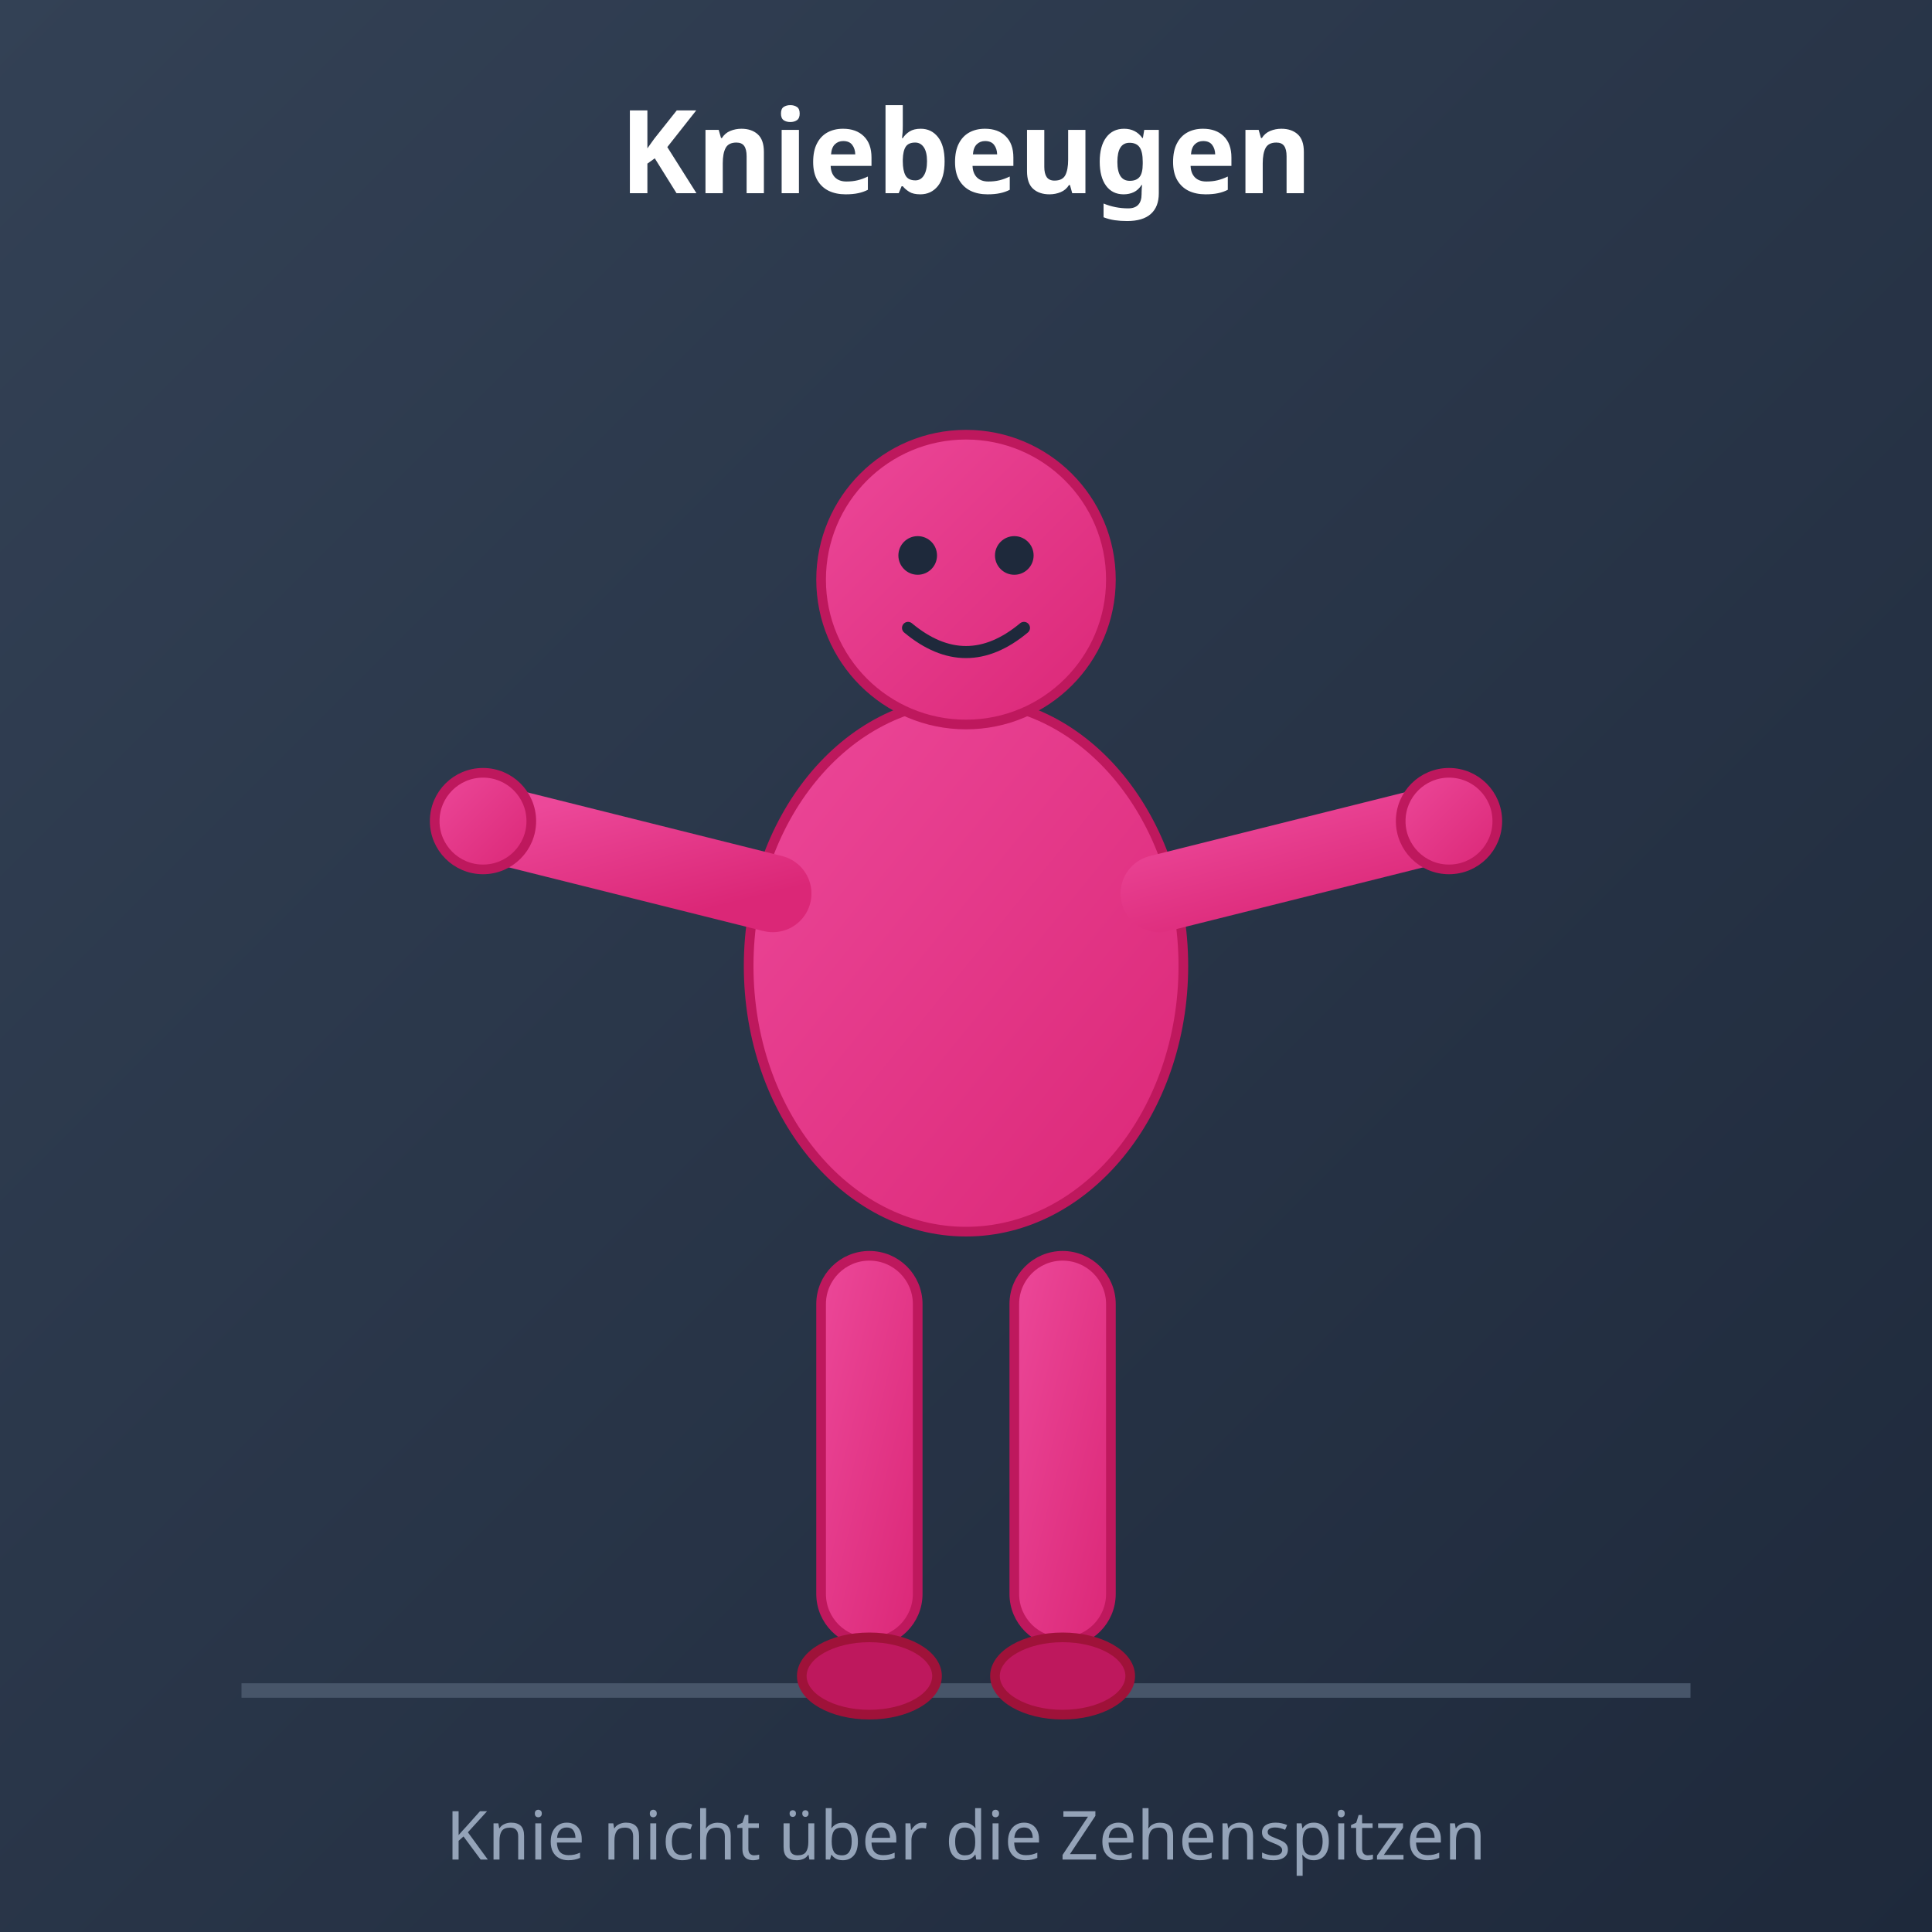
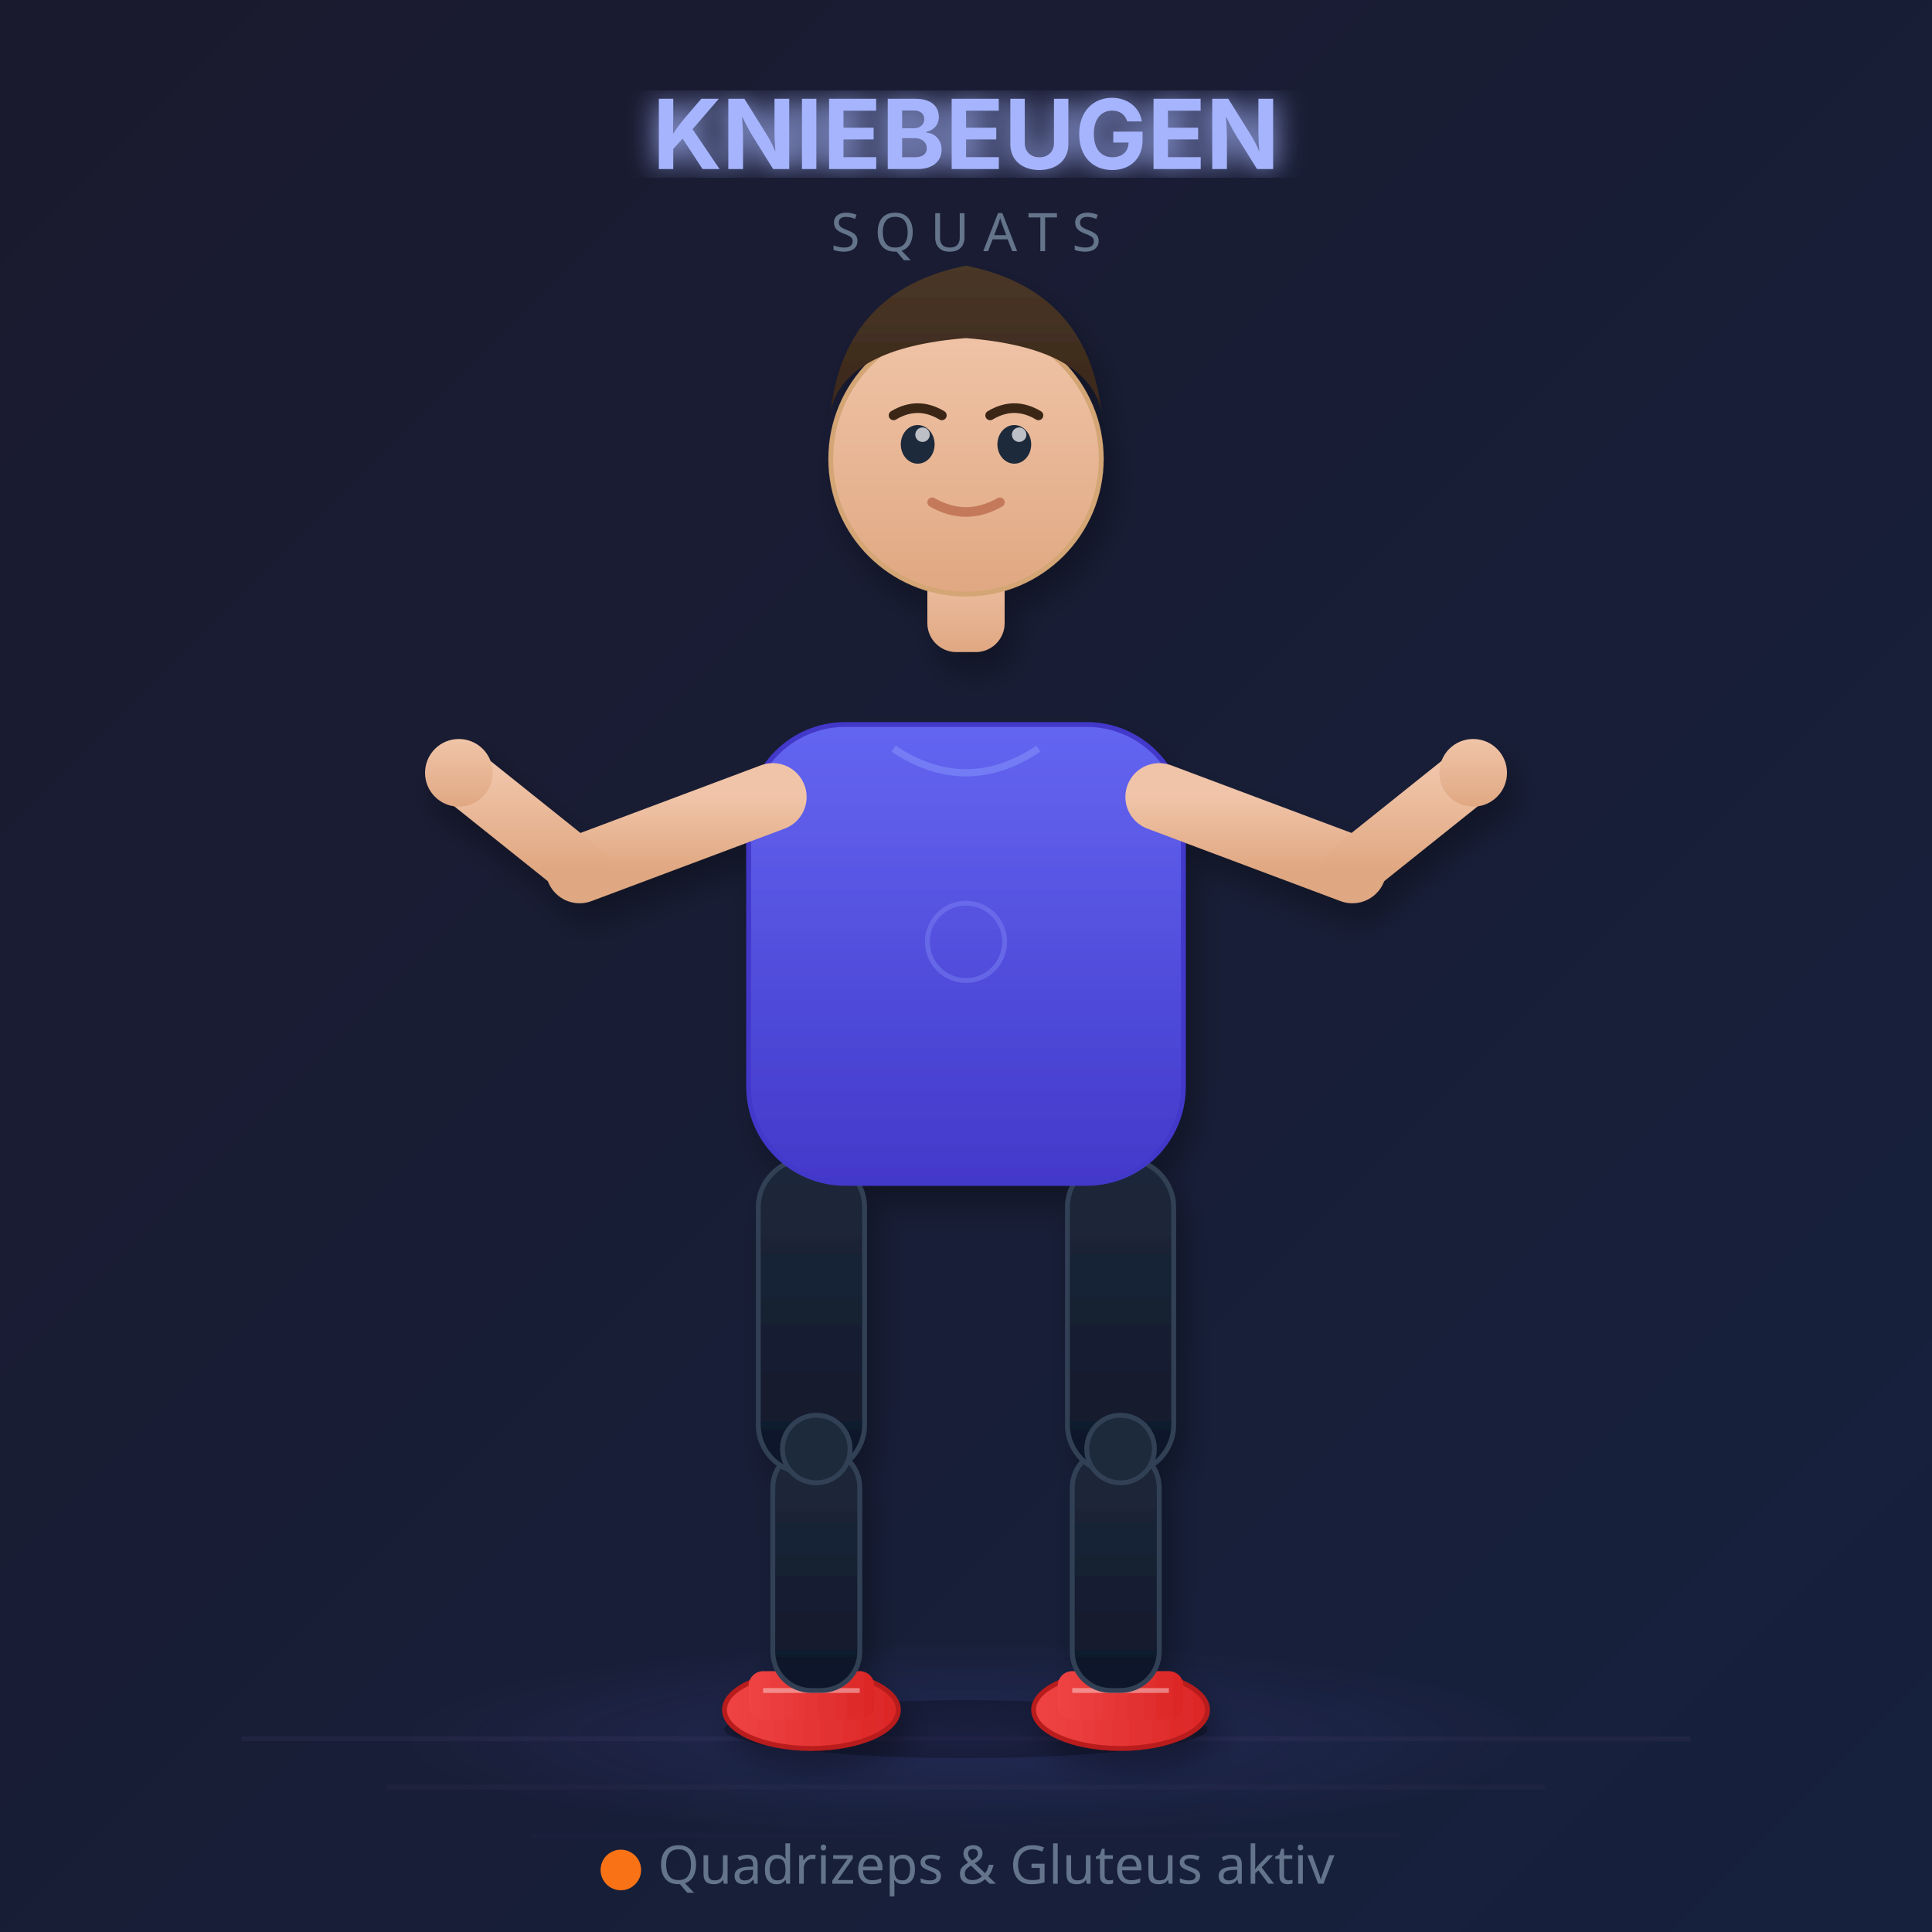
<svg xmlns="http://www.w3.org/2000/svg" width="400" height="400" viewBox="0 0 400 400">
  <defs>
    <linearGradient id="bgKnie" x1="0%" y1="0%" x2="100%" y2="100%">
-       <stop offset="0%" style="stop-color:#334155;stop-opacity:1" />
-       <stop offset="100%" style="stop-color:#1e293b;stop-opacity:1" />
-     </linearGradient>
-     <linearGradient id="bodyKnie" x1="0%" y1="0%" x2="100%" y2="100%">
-       <stop offset="0%" style="stop-color:#ec4899;stop-opacity:1" />
-       <stop offset="100%" style="stop-color:#db2777;stop-opacity:1" />
-     </linearGradient>
+       <stop offset="0%" style="stop-color:#1a1a2e;stop-opacity:1" />
+       <stop offset="100%" style="stop-color:#16213e;stop-opacity:1" />
+     </linearGradient>
+     <linearGradient id="skinTone" x1="0%" y1="0%" x2="0%" y2="100%">
+       <stop offset="0%" style="stop-color:#f0c4a8;stop-opacity:1" />
+       <stop offset="100%" style="stop-color:#e0a882;stop-opacity:1" />
+     </linearGradient>
+     <linearGradient id="shirtGrad" x1="0%" y1="0%" x2="0%" y2="100%">
+       <stop offset="0%" style="stop-color:#6366f1;stop-opacity:1" />
+       <stop offset="100%" style="stop-color:#4338ca;stop-opacity:1" />
+     </linearGradient>
+     <linearGradient id="pantsGrad" x1="0%" y1="0%" x2="0%" y2="100%">
+       <stop offset="0%" style="stop-color:#1e293b;stop-opacity:1" />
+       <stop offset="100%" style="stop-color:#0f172a;stop-opacity:1" />
+     </linearGradient>
+     <linearGradient id="shoeGrad" x1="0%" y1="0%" x2="100%" y2="0%">
+       <stop offset="0%" style="stop-color:#ef4444;stop-opacity:1" />
+       <stop offset="100%" style="stop-color:#dc2626;stop-opacity:1" />
+     </linearGradient>
+     <linearGradient id="muscleGlow" x1="0%" y1="0%" x2="100%" y2="100%">
+       <stop offset="0%" style="stop-color:#f97316;stop-opacity:0.6" />
+       <stop offset="100%" style="stop-color:#ef4444;stop-opacity:0.3" />
+     </linearGradient>
+     <linearGradient id="hairGrad" x1="0%" y1="0%" x2="0%" y2="100%">
+       <stop offset="0%" style="stop-color:#4a3728;stop-opacity:1" />
+       <stop offset="100%" style="stop-color:#3a2718;stop-opacity:1" />
+     </linearGradient>
+     <radialGradient id="floorGlow" cx="50%" cy="50%" r="50%">
+       <stop offset="0%" style="stop-color:#6366f1;stop-opacity:0.15" />
+       <stop offset="100%" style="stop-color:#6366f1;stop-opacity:0" />
+     </radialGradient>
+     <filter id="glow">
+       <feGaussianBlur stdDeviation="3" result="coloredBlur" />
+       <feMerge>
+         <feMergeNode in="coloredBlur" />
+         <feMergeNode in="SourceGraphic" />
+       </feMerge>
+     </filter>
+     <filter id="softShadow">
+       <feDropShadow dx="2" dy="4" stdDeviation="3" flood-color="#000" flood-opacity="0.3" />
+     </filter>
  </defs>
  <rect width="400" height="400" fill="url(#bgKnie)" />
-   <text x="200" y="40" font-family="system-ui" font-size="24" font-weight="bold" fill="#ffffff" text-anchor="middle">Kniebeugen</text>
-   <line x1="50" y1="350" x2="350" y2="350" stroke="#475569" stroke-width="3" />
-   <rect x="170" y="260" width="20" height="80" rx="10" fill="url(#bodyKnie)" stroke="#be185d" stroke-width="2">
-     <animate attributeName="height" values="80;50;80" dur="2s" repeatCount="indefinite" />
-     <animate attributeName="y" values="260;290;260" dur="2s" repeatCount="indefinite" />
-   </rect>
-   <rect x="210" y="260" width="20" height="80" rx="10" fill="url(#bodyKnie)" stroke="#be185d" stroke-width="2">
-     <animate attributeName="height" values="80;50;80" dur="2s" repeatCount="indefinite" />
-     <animate attributeName="y" values="260;290;260" dur="2s" repeatCount="indefinite" />
-   </rect>
-   <ellipse cx="180" cy="347" rx="14" ry="8" fill="#be185d" stroke="#9f1239" stroke-width="2" />
-   <ellipse cx="220" cy="347" rx="14" ry="8" fill="#be185d" stroke="#9f1239" stroke-width="2" />
-   <ellipse cx="200" cy="200" rx="45" ry="55" fill="url(#bodyKnie)" stroke="#be185d" stroke-width="2">
-     <animate attributeName="cy" values="200;250;200" dur="2s" repeatCount="indefinite" />
+   <line x1="50" y1="360" x2="350" y2="360" stroke="#2a2a4a" stroke-width="1" opacity="0.5" />
+   <line x1="80" y1="370" x2="320" y2="370" stroke="#2a2a4a" stroke-width="1" opacity="0.3" />
+   <line x1="110" y1="380" x2="290" y2="380" stroke="#2a2a4a" stroke-width="1" opacity="0.15" />
+   <ellipse cx="200" cy="360" rx="120" ry="20" fill="url(#floorGlow)">
+     <animate attributeName="rx" values="120;130;120" dur="2s" repeatCount="indefinite" />
  </ellipse>
-   <circle cx="200" cy="120" r="30" fill="url(#bodyKnie)" stroke="#be185d" stroke-width="2">
-     <animate attributeName="cy" values="120;170;120" dur="2s" repeatCount="indefinite" />
-   </circle>
-   <circle cx="190" cy="115" r="4" fill="#1e293b">
-     <animate attributeName="cy" values="115;165;115" dur="2s" repeatCount="indefinite" />
-   </circle>
-   <circle cx="210" cy="115" r="4" fill="#1e293b">
-     <animate attributeName="cy" values="115;165;115" dur="2s" repeatCount="indefinite" />
-   </circle>
-   <path d="M 188 130 Q 200 140 212 130" stroke="#1e293b" stroke-width="2.5" fill="none" stroke-linecap="round">
-     <animate attributeName="d" values="M 188 130 Q 200 140 212 130; M 188 180 Q 200 190 212 180; M 188 130 Q 200 140 212 130" dur="2s" repeatCount="indefinite" />
-   </path>
-   <g>
-     <path d="M 160 185 L 100 170" stroke="url(#bodyKnie)" stroke-width="16" fill="none" stroke-linecap="round">
-       <animate attributeName="d" values="M 160 185 L 100 170; M 160 235 L 100 220; M 160 185 L 100 170" dur="2s" repeatCount="indefinite" />
-     </path>
-     <circle cx="100" cy="170" r="10" fill="url(#bodyKnie)" stroke="#be185d" stroke-width="2">
-       <animate attributeName="cy" values="170;220;170" dur="2s" repeatCount="indefinite" />
-     </circle>
-     <path d="M 240 185 L 300 170" stroke="url(#bodyKnie)" stroke-width="16" fill="none" stroke-linecap="round">
-       <animate attributeName="d" values="M 240 185 L 300 170; M 240 235 L 300 220; M 240 185 L 300 170" dur="2s" repeatCount="indefinite" />
-     </path>
-     <circle cx="300" cy="170" r="10" fill="url(#bodyKnie)" stroke="#be185d" stroke-width="2">
-       <animate attributeName="cy" values="170;220;170" dur="2s" repeatCount="indefinite" />
-     </circle>
+   <text x="200" y="35" font-family="system-ui, -apple-system, sans-serif" font-size="20" font-weight="bold" fill="#a5b4fc" text-anchor="middle" filter="url(#glow)">KNIEBEUGEN</text>
+   <text x="200" y="52" font-family="system-ui" font-size="11" fill="#64748b" text-anchor="middle" letter-spacing="3">SQUATS</text>
+   <ellipse cx="200" cy="358" rx="50" ry="6" fill="#000" opacity="0.25">
+     <animate attributeName="rx" values="50;65;50" dur="2s" repeatCount="indefinite" />
+     <animate attributeName="opacity" values="0.25;0.15;0.25" dur="2s" repeatCount="indefinite" />
+   </ellipse>
+   <g filter="url(#softShadow)">
+     <g>
+       <ellipse cx="168" cy="354" rx="18" ry="8" fill="url(#shoeGrad)" stroke="#b91c1c" stroke-width="1" />
+       <rect x="155" y="346" width="26" height="10" rx="3" fill="url(#shoeGrad)" />
+       <line x1="158" y1="350" x2="178" y2="350" stroke="#fff" stroke-width="1" opacity="0.4" />
+     </g>
+     <g>
+       <ellipse cx="232" cy="354" rx="18" ry="8" fill="url(#shoeGrad)" stroke="#b91c1c" stroke-width="1" />
+       <rect x="219" y="346" width="26" height="10" rx="3" fill="url(#shoeGrad)" />
+       <line x1="222" y1="350" x2="242" y2="350" stroke="#fff" stroke-width="1" opacity="0.4" />
+     </g>
+     <rect x="160" y="300" width="18" height="50" rx="8" fill="url(#pantsGrad)" stroke="#334155" stroke-width="1">
+       <animate attributeName="height" values="50;30;50" dur="2s" repeatCount="indefinite" />
+       <animate attributeName="y" values="300;320;300" dur="2s" repeatCount="indefinite" />
+     </rect>
+     <rect x="222" y="300" width="18" height="50" rx="8" fill="url(#pantsGrad)" stroke="#334155" stroke-width="1">
+       <animate attributeName="height" values="50;30;50" dur="2s" repeatCount="indefinite" />
+       <animate attributeName="y" values="300;320;300" dur="2s" repeatCount="indefinite" />
+     </rect>
+     <rect x="157" y="240" width="22" height="65" rx="10" fill="url(#pantsGrad)" stroke="#334155" stroke-width="1">
+       <animate attributeName="height" values="65;40;65" dur="2s" repeatCount="indefinite" />
+       <animate attributeName="y" values="240;275;240" dur="2s" repeatCount="indefinite" />
+     </rect>
+     <rect x="221" y="240" width="22" height="65" rx="10" fill="url(#pantsGrad)" stroke="#334155" stroke-width="1">
+       <animate attributeName="height" values="65;40;65" dur="2s" repeatCount="indefinite" />
+       <animate attributeName="y" values="240;275;240" dur="2s" repeatCount="indefinite" />
+     </rect>
+     <circle cx="169" cy="300" r="7" fill="#1e293b" stroke="#334155" stroke-width="1">
+       <animate attributeName="cy" values="300;312;300" dur="2s" repeatCount="indefinite" />
+     </circle>
+     <circle cx="232" cy="300" r="7" fill="#1e293b" stroke="#334155" stroke-width="1">
+       <animate attributeName="cy" values="300;312;300" dur="2s" repeatCount="indefinite" />
+     </circle>
+     <rect x="157" y="240" width="22" height="65" rx="10" fill="url(#muscleGlow)" opacity="0">
+       <animate attributeName="opacity" values="0;0.7;0" dur="2s" repeatCount="indefinite" />
+       <animate attributeName="height" values="65;40;65" dur="2s" repeatCount="indefinite" />
+       <animate attributeName="y" values="240;275;240" dur="2s" repeatCount="indefinite" />
+     </rect>
+     <rect x="221" y="240" width="22" height="65" rx="10" fill="url(#muscleGlow)" opacity="0">
+       <animate attributeName="opacity" values="0;0.7;0" dur="2s" repeatCount="indefinite" />
+       <animate attributeName="height" values="65;40;65" dur="2s" repeatCount="indefinite" />
+       <animate attributeName="y" values="240;275;240" dur="2s" repeatCount="indefinite" />
+     </rect>
+     <rect x="155" y="150" width="90" height="95" rx="20" fill="url(#shirtGrad)" stroke="#4338ca" stroke-width="1">
+       <animate attributeName="y" values="150;200;150" dur="2s" repeatCount="indefinite" />
+     </rect>
+     <path d="M 185 155 Q 200 165 215 155" stroke="#818cf8" stroke-width="1.5" fill="none" opacity="0.6">
+       <animate attributeName="d" values="M 185 155 Q 200 165 215 155;M 185 205 Q 200 215 215 205;M 185 155 Q 200 165 215 155" dur="2s" repeatCount="indefinite" />
+     </path>
+     <circle cx="200" cy="195" r="8" fill="none" stroke="#818cf8" stroke-width="1" opacity="0.4">
+       <animate attributeName="cy" values="195;245;195" dur="2s" repeatCount="indefinite" />
+     </circle>
+     <path d="M 160 165 L 120 180" stroke="url(#skinTone)" stroke-width="14" fill="none" stroke-linecap="round">
+       <animate attributeName="d" values="M 160 165 L 120 180;M 160 215 L 115 210;M 160 165 L 120 180" dur="2s" repeatCount="indefinite" />
+     </path>
+     <path d="M 120 180 L 95 160" stroke="url(#skinTone)" stroke-width="12" fill="none" stroke-linecap="round">
+       <animate attributeName="d" values="M 120 180 L 95 160;M 115 210 L 90 195;M 120 180 L 95 160" dur="2s" repeatCount="indefinite" />
+     </path>
+     <circle cx="95" cy="160" r="7" fill="url(#skinTone)">
+       <animate attributeName="cx" values="95;90;95" dur="2s" repeatCount="indefinite" />
+       <animate attributeName="cy" values="160;195;160" dur="2s" repeatCount="indefinite" />
+     </circle>
+     <path d="M 240 165 L 280 180" stroke="url(#skinTone)" stroke-width="14" fill="none" stroke-linecap="round">
+       <animate attributeName="d" values="M 240 165 L 280 180;M 240 215 L 285 210;M 240 165 L 280 180" dur="2s" repeatCount="indefinite" />
+     </path>
+     <path d="M 280 180 L 305 160" stroke="url(#skinTone)" stroke-width="12" fill="none" stroke-linecap="round">
+       <animate attributeName="d" values="M 280 180 L 305 160;M 285 210 L 310 195;M 280 180 L 305 160" dur="2s" repeatCount="indefinite" />
+     </path>
+     <circle cx="305" cy="160" r="7" fill="url(#skinTone)">
+       <animate attributeName="cx" values="305;310;305" dur="2s" repeatCount="indefinite" />
+       <animate attributeName="cy" values="160;195;160" dur="2s" repeatCount="indefinite" />
+     </circle>
+     <rect x="192" y="115" width="16" height="20" rx="6" fill="url(#skinTone)">
+       <animate attributeName="y" values="115;165;115" dur="2s" repeatCount="indefinite" />
+     </rect>
+     <circle cx="200" cy="95" r="28" fill="url(#skinTone)" stroke="#d4a574" stroke-width="1">
+       <animate attributeName="cy" values="95;145;95" dur="2s" repeatCount="indefinite" />
+     </circle>
+     <path d="M 172 85 Q 175 60 200 55 Q 225 60 228 85 Q 225 72 200 70 Q 175 72 172 85" fill="url(#hairGrad)">
+       <animate attributeName="d" values="M 172 85 Q 175 60 200 55 Q 225 60 228 85 Q 225 72 200 70 Q 175 72 172 85;M 172 135 Q 175 110 200 105 Q 225 110 228 135 Q 225 122 200 120 Q 175 122 172 135;M 172 85 Q 175 60 200 55 Q 225 60 228 85 Q 225 72 200 70 Q 175 72 172 85" dur="2s" repeatCount="indefinite" />
+     </path>
+     <ellipse cx="190" cy="92" rx="3.5" ry="4" fill="#1e293b">
+       <animate attributeName="cy" values="92;142;92" dur="2s" repeatCount="indefinite" />
+     </ellipse>
+     <ellipse cx="210" cy="92" rx="3.5" ry="4" fill="#1e293b">
+       <animate attributeName="cy" values="92;142;92" dur="2s" repeatCount="indefinite" />
+     </ellipse>
+     <circle cx="191" cy="90" r="1.5" fill="#fff" opacity="0.7">
+       <animate attributeName="cy" values="90;140;90" dur="2s" repeatCount="indefinite" />
+     </circle>
+     <circle cx="211" cy="90" r="1.5" fill="#fff" opacity="0.7">
+       <animate attributeName="cy" values="90;140;90" dur="2s" repeatCount="indefinite" />
+     </circle>
+     <path d="M 185 86 Q 190 83 195 86" stroke="#3a2718" stroke-width="2" fill="none" stroke-linecap="round">
+       <animate attributeName="d" values="M 185 86 Q 190 83 195 86;M 185 136 Q 190 132 195 135;M 185 86 Q 190 83 195 86" dur="2s" repeatCount="indefinite" />
+     </path>
+     <path d="M 205 86 Q 210 83 215 86" stroke="#3a2718" stroke-width="2" fill="none" stroke-linecap="round">
+       <animate attributeName="d" values="M 205 86 Q 210 83 215 86;M 205 136 Q 210 132 215 135;M 205 86 Q 210 83 215 86" dur="2s" repeatCount="indefinite" />
+     </path>
+     <path d="M 193 104 Q 200 108 207 104" stroke="#c47a5a" stroke-width="2" fill="none" stroke-linecap="round">
+       <animate attributeName="d" values="M 193 104 Q 200 108 207 104;M 193 154 Q 200 152 207 154;M 193 104 Q 200 108 207 104" dur="2s" repeatCount="indefinite" />
+     </path>
  </g>
-   <circle cx="330" cy="130" r="3" fill="#fbbf24" opacity="0">
+   <circle cx="200" cy="300" r="30" fill="none" stroke="#6366f1" stroke-width="1" opacity="0">
+     <animate attributeName="r" values="30;80;80" dur="2s" repeatCount="indefinite" />
+     <animate attributeName="opacity" values="0;0.4;0" dur="2s" repeatCount="indefinite" />
+   </circle>
+   <circle cx="320" cy="100" r="2" fill="#fbbf24" opacity="0">
+     <animate attributeName="opacity" values="0;1;0" dur="1.5s" repeatCount="indefinite" />
+     <animate attributeName="r" values="1;3;1" dur="1.5s" repeatCount="indefinite" />
+   </circle>
+   <circle cx="80" cy="120" r="2" fill="#22d3ee" opacity="0">
+     <animate attributeName="opacity" values="0;1;0" dur="1.8s" begin="0.3s" repeatCount="indefinite" />
+     <animate attributeName="r" values="1;3;1" dur="1.8s" begin="0.3s" repeatCount="indefinite" />
+   </circle>
+   <circle cx="340" cy="200" r="2" fill="#a78bfa" opacity="0">
+     <animate attributeName="opacity" values="0;1;0" dur="2.2s" begin="0.7s" repeatCount="indefinite" />
+     <animate attributeName="r" values="1;3;1" dur="2.2s" begin="0.7s" repeatCount="indefinite" />
+   </circle>
+   <circle cx="60" cy="250" r="2" fill="#f472b6" opacity="0">
+     <animate attributeName="opacity" values="0;1;0" dur="1.6s" begin="1s" repeatCount="indefinite" />
+     <animate attributeName="r" values="1;3;1" dur="1.6s" begin="1s" repeatCount="indefinite" />
+   </circle>
+   <line x1="140" y1="170" x2="140" y2="190" stroke="#6366f1" stroke-width="2" stroke-linecap="round" opacity="0">
+     <animate attributeName="opacity" values="0;0.5;0" dur="2s" repeatCount="indefinite" />
+     <animate attributeName="y1" values="170;200;170" dur="2s" repeatCount="indefinite" />
+     <animate attributeName="y2" values="190;230;190" dur="2s" repeatCount="indefinite" />
+   </line>
+   <line x1="260" y1="170" x2="260" y2="190" stroke="#6366f1" stroke-width="2" stroke-linecap="round" opacity="0">
+     <animate attributeName="opacity" values="0;0.5;0" dur="2s" repeatCount="indefinite" />
+     <animate attributeName="y1" values="170;200;170" dur="2s" repeatCount="indefinite" />
+     <animate attributeName="y2" values="190;230;190" dur="2s" repeatCount="indefinite" />
+   </line>
+   <g opacity="0">
    <animate attributeName="opacity" values="0;1;0" dur="2s" repeatCount="indefinite" />
-     <animate attributeName="r" values="2;4;2" dur="2s" repeatCount="indefinite" />
-   </circle>
-   <circle cx="70" cy="140" r="3" fill="#22d3ee" opacity="0">
-     <animate attributeName="opacity" values="0;1;0" dur="2s" begin="0.5s" repeatCount="indefinite" />
-     <animate attributeName="r" values="2;4;2" dur="2s" repeatCount="indefinite" />
-   </circle>
-   <text x="200" y="385" font-family="system-ui" font-size="14" fill="#94a3b8" text-anchor="middle">Knie nicht über die Zehenspitzen</text>
+     <circle cx="140" cy="265" r="4" fill="none" stroke="#f97316" stroke-width="1.5">
+       <animate attributeName="cy" values="265;285;265" dur="2s" repeatCount="indefinite" />
+     </circle>
+     <circle cx="140" cy="265" r="2" fill="#f97316">
+       <animate attributeName="cy" values="265;285;265" dur="2s" repeatCount="indefinite" />
+     </circle>
+     <circle cx="260" cy="265" r="4" fill="none" stroke="#f97316" stroke-width="1.5">
+       <animate attributeName="cy" values="265;285;265" dur="2s" repeatCount="indefinite" />
+     </circle>
+     <circle cx="260" cy="265" r="2" fill="#f97316">
+       <animate attributeName="cy" values="265;285;265" dur="2s" repeatCount="indefinite" />
+     </circle>
+   </g>
+   <text x="200" y="390" font-family="system-ui" font-size="11" fill="#64748b" text-anchor="middle">
+     <tspan fill="#f97316">●</tspan> Quadrizeps &amp; Gluteus aktiv
+   </text>
</svg>
